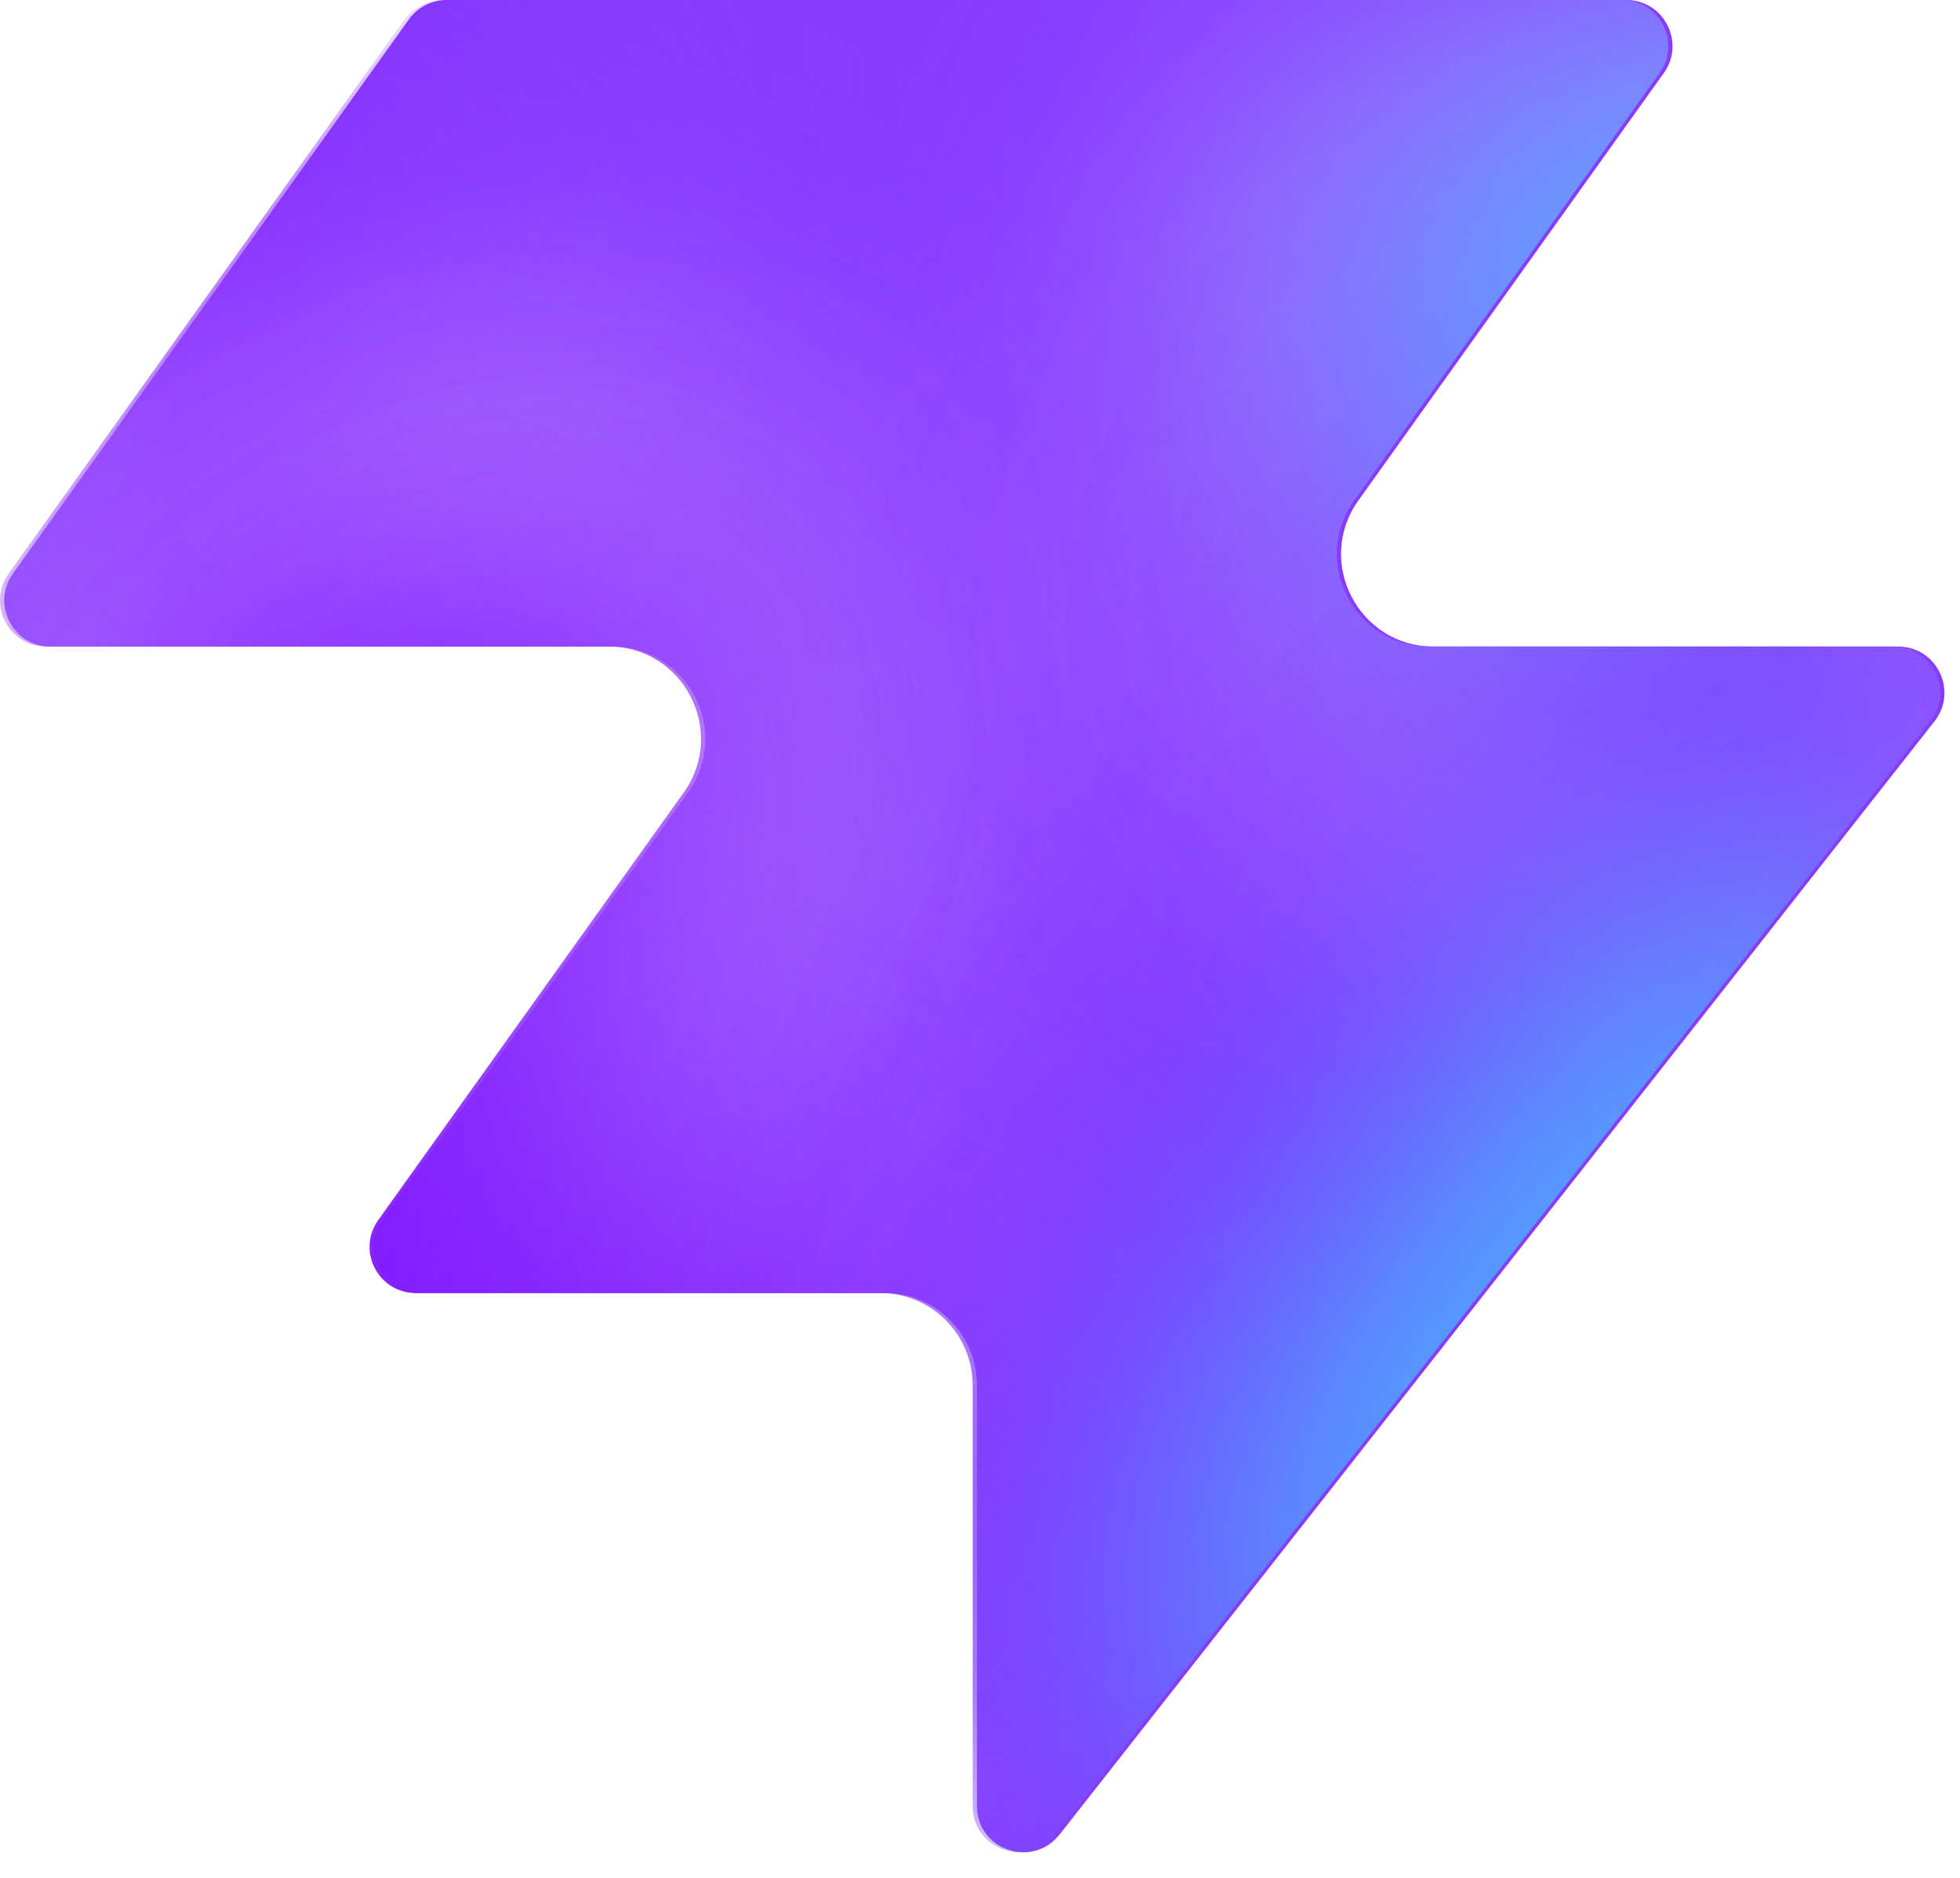
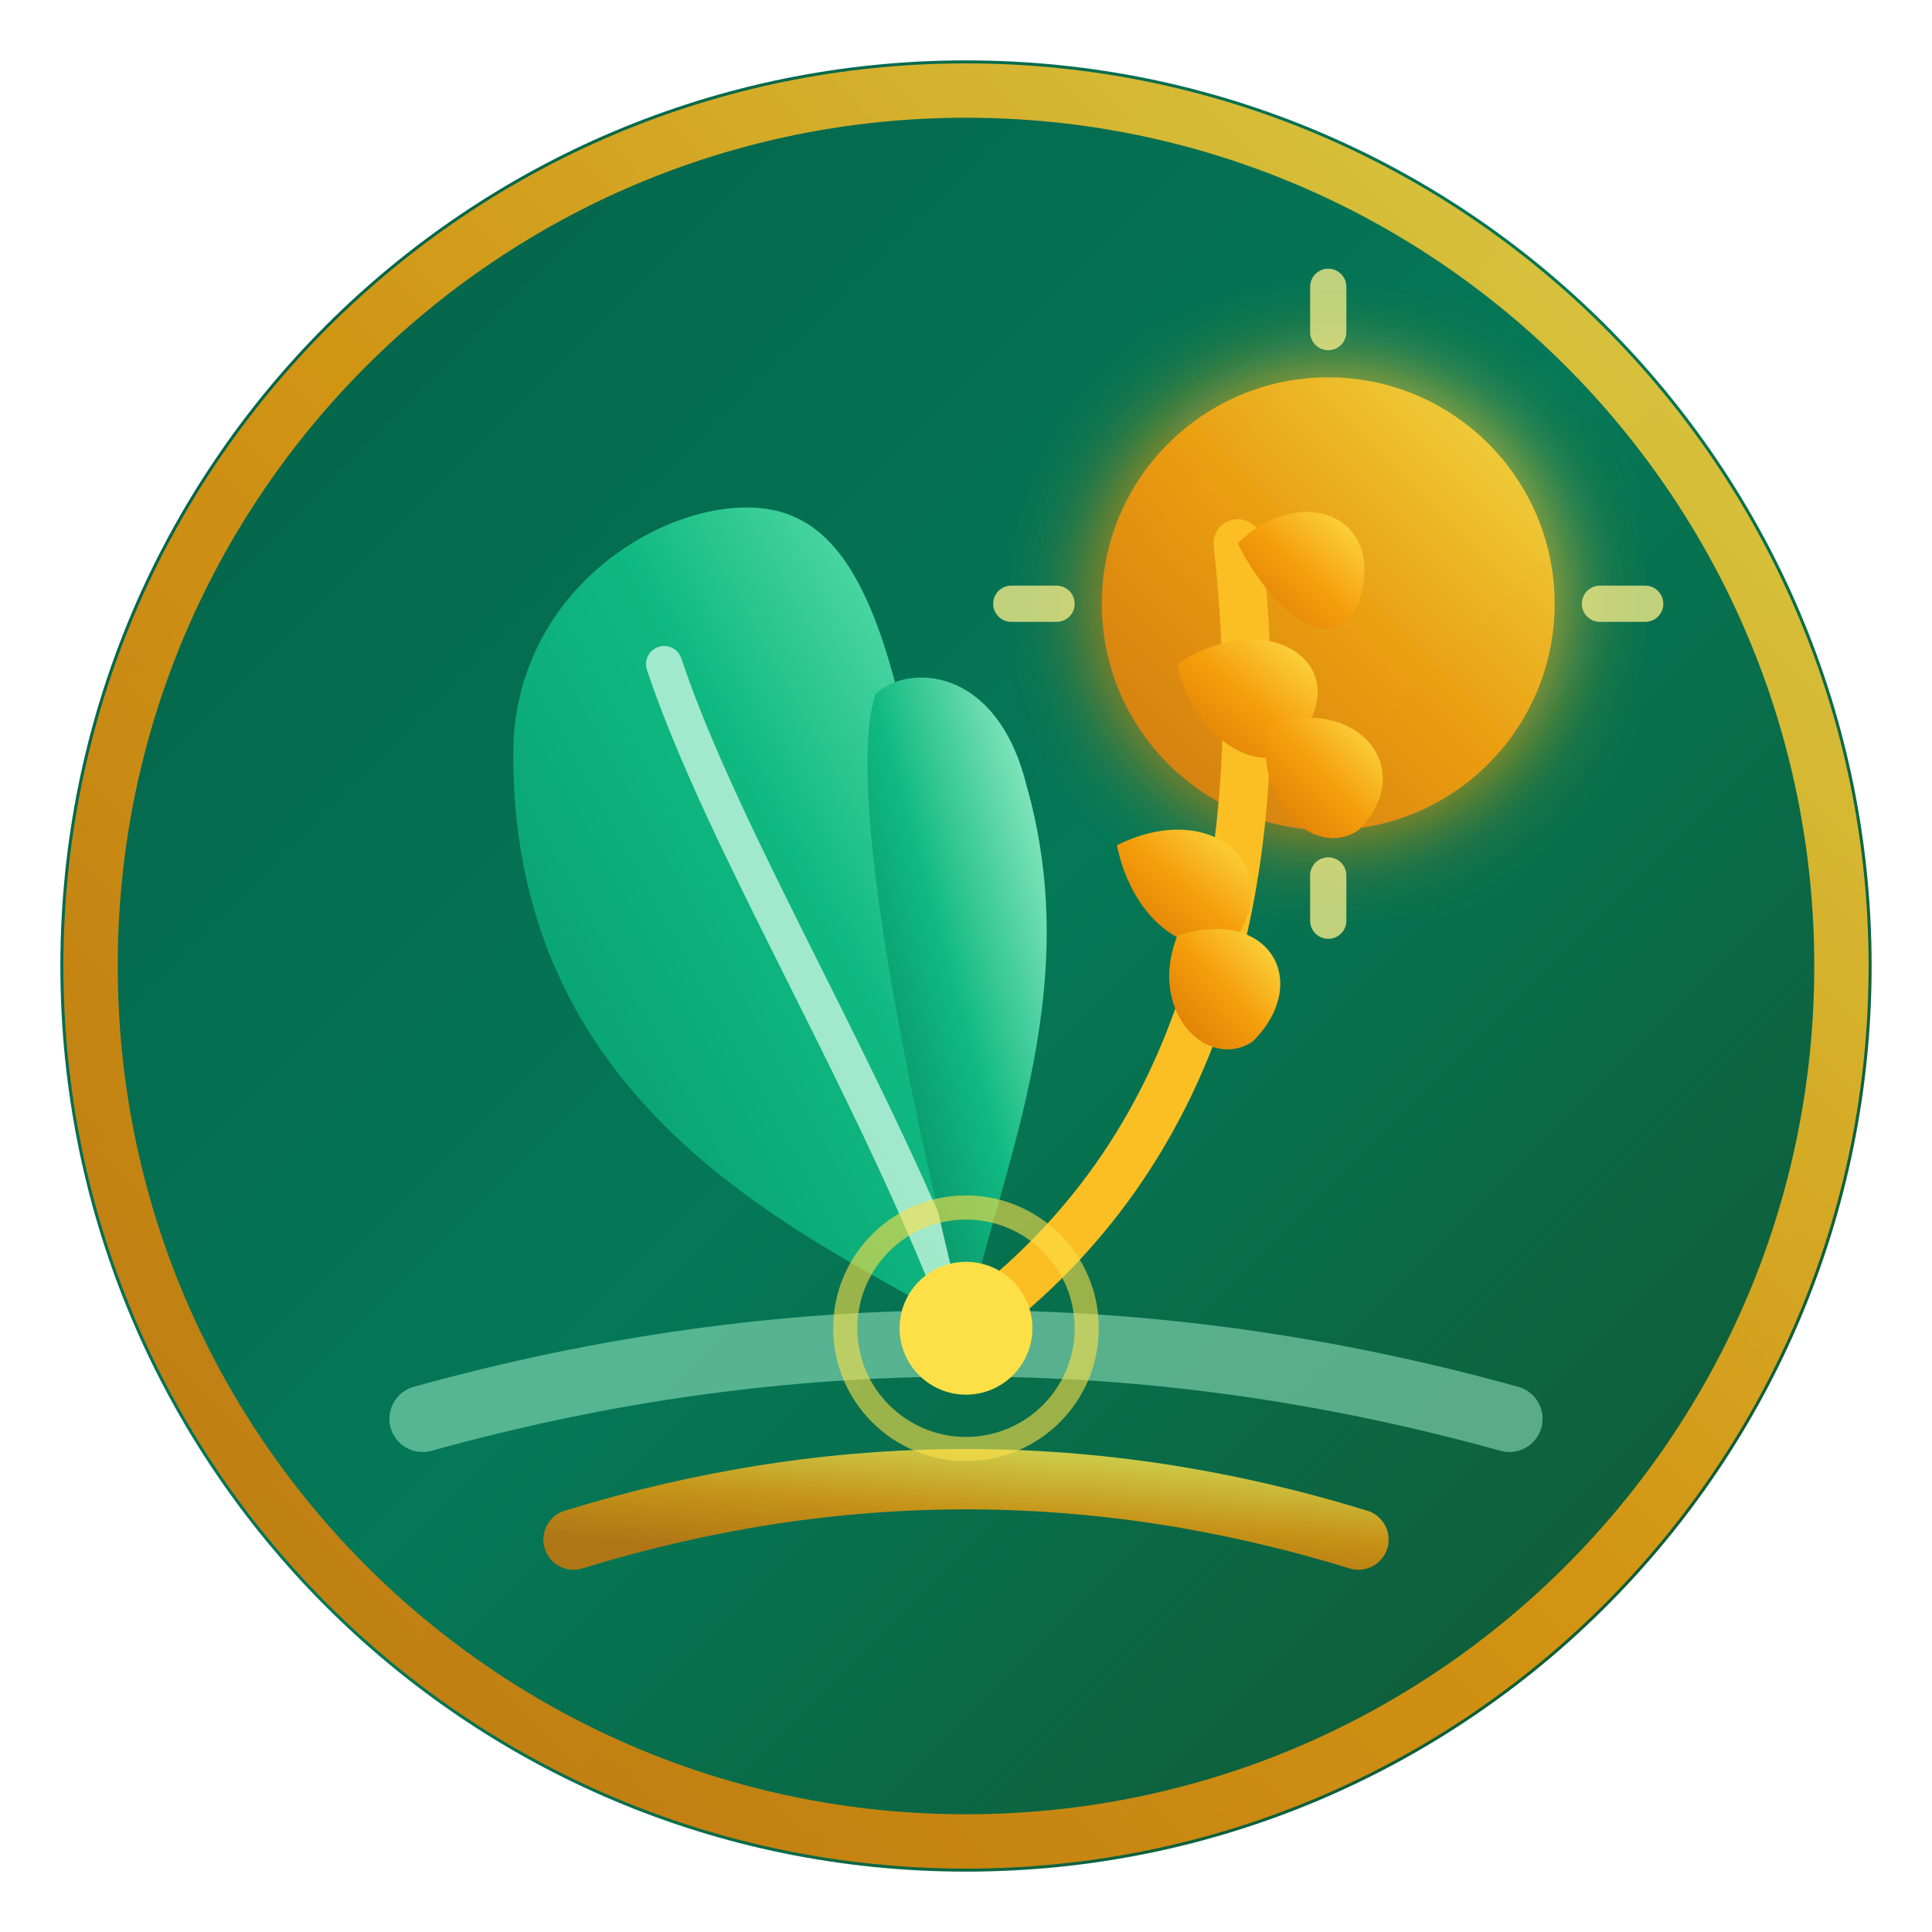
- <svg xmlns="http://www.w3.org/2000/svg" width="48" height="46" fill="none" viewBox="0 0 48 46">
-   <path fill="#863bff" d="M25.946 44.938c-.664.845-2.021.375-2.021-.698V33.937a2.26 2.26 0 0 0-2.262-2.262H10.287c-.92 0-1.456-1.04-.92-1.788l7.48-10.471c1.07-1.497 0-3.578-1.842-3.578H1.237c-.92 0-1.456-1.04-.92-1.788L10.013.474c.214-.297.556-.474.92-.474h28.894c.92 0 1.456 1.04.92 1.788l-7.48 10.471c-1.07 1.498 0 3.579 1.842 3.579h11.377c.943 0 1.473 1.088.89 1.83L25.947 44.94z" style="fill:#863bff;fill:color(display-p3 .525 .23 1);fill-opacity:1" />
-   <mask id="a" width="48" height="46" x="0" y="0" maskUnits="userSpaceOnUse" style="mask-type:alpha">
-     <path fill="#000" d="M25.842 44.938c-.664.844-2.021.375-2.021-.698V33.937a2.26 2.26 0 0 0-2.262-2.262H10.183c-.92 0-1.456-1.04-.92-1.788l7.48-10.471c1.07-1.498 0-3.579-1.842-3.579H1.133c-.92 0-1.456-1.04-.92-1.787L9.91.473c.214-.297.556-.474.92-.474h28.894c.92 0 1.456 1.04.92 1.788l-7.48 10.471c-1.07 1.498 0 3.578 1.842 3.578h11.377c.943 0 1.473 1.088.89 1.832L25.843 44.94z" style="fill:#000;fill-opacity:1" />
-   </mask>
-   <g mask="url(#a)">
-     <g filter="url(#b)">
-       <ellipse cx="5.508" cy="14.704" fill="#ede6ff" rx="5.508" ry="14.704" style="fill:#ede6ff;fill:color(display-p3 .927 .903 1);fill-opacity:1" transform="matrix(.00324 1 1 -.00324 -4.47 31.516)" />
-     </g>
-     <g filter="url(#c)">
-       <ellipse cx="10.399" cy="29.851" fill="#ede6ff" rx="10.399" ry="29.851" style="fill:#ede6ff;fill:color(display-p3 .927 .903 1);fill-opacity:1" transform="matrix(.00324 1 1 -.00324 -39.328 7.883)" />
-     </g>
-     <g filter="url(#d)">
-       <ellipse cx="5.508" cy="30.487" fill="#7e14ff" rx="5.508" ry="30.487" style="fill:#7e14ff;fill:color(display-p3 .492 .077 1);fill-opacity:1" transform="rotate(89.814 -25.913 -14.639)scale(1 -1)" />
-     </g>
-     <g filter="url(#e)">
-       <ellipse cx="5.508" cy="30.599" fill="#7e14ff" rx="5.508" ry="30.599" style="fill:#7e14ff;fill:color(display-p3 .492 .077 1);fill-opacity:1" transform="rotate(89.814 -32.644 -3.334)scale(1 -1)" />
-     </g>
-     <g filter="url(#f)">
-       <ellipse cx="5.508" cy="30.599" fill="#7e14ff" rx="5.508" ry="30.599" style="fill:#7e14ff;fill:color(display-p3 .492 .077 1);fill-opacity:1" transform="matrix(.00324 1 1 -.00324 -34.34 30.47)" />
-     </g>
-     <g filter="url(#g)">
-       <ellipse cx="14.072" cy="22.078" fill="#ede6ff" rx="14.072" ry="22.078" style="fill:#ede6ff;fill:color(display-p3 .927 .903 1);fill-opacity:1" transform="rotate(93.35 24.506 48.493)scale(-1 1)" />
-     </g>
-     <g filter="url(#h)">
-       <ellipse cx="3.47" cy="21.501" fill="#7e14ff" rx="3.47" ry="21.501" style="fill:#7e14ff;fill:color(display-p3 .492 .077 1);fill-opacity:1" transform="rotate(89.009 28.708 47.59)scale(-1 1)" />
-     </g>
-     <g filter="url(#i)">
-       <ellipse cx="3.47" cy="21.501" fill="#7e14ff" rx="3.47" ry="21.501" style="fill:#7e14ff;fill:color(display-p3 .492 .077 1);fill-opacity:1" transform="rotate(89.009 28.708 47.59)scale(-1 1)" />
-     </g>
-     <g filter="url(#j)">
-       <ellipse cx=".387" cy="8.972" fill="#7e14ff" rx="4.407" ry="29.108" style="fill:#7e14ff;fill:color(display-p3 .492 .077 1);fill-opacity:1" transform="rotate(39.51 .387 8.972)" />
-     </g>
-     <g filter="url(#k)">
-       <ellipse cx="47.523" cy="-6.092" fill="#7e14ff" rx="4.407" ry="29.108" style="fill:#7e14ff;fill:color(display-p3 .492 .077 1);fill-opacity:1" transform="rotate(37.892 47.523 -6.092)" />
-     </g>
-     <g filter="url(#l)">
-       <ellipse cx="41.412" cy="6.333" fill="#47bfff" rx="5.971" ry="9.665" style="fill:#47bfff;fill:color(display-p3 .28 .748 1);fill-opacity:1" transform="rotate(37.892 41.412 6.333)" />
-     </g>
-     <g filter="url(#m)">
-       <ellipse cx="-1.879" cy="38.332" fill="#7e14ff" rx="4.407" ry="29.108" style="fill:#7e14ff;fill:color(display-p3 .492 .077 1);fill-opacity:1" transform="rotate(37.892 -1.88 38.332)" />
-     </g>
-     <g filter="url(#n)">
-       <ellipse cx="-1.879" cy="38.332" fill="#7e14ff" rx="4.407" ry="29.108" style="fill:#7e14ff;fill:color(display-p3 .492 .077 1);fill-opacity:1" transform="rotate(37.892 -1.88 38.332)" />
-     </g>
-     <g filter="url(#o)">
-       <ellipse cx="35.651" cy="29.907" fill="#7e14ff" rx="4.407" ry="29.108" style="fill:#7e14ff;fill:color(display-p3 .492 .077 1);fill-opacity:1" transform="rotate(37.892 35.651 29.907)" />
-     </g>
-     <g filter="url(#p)">
-       <ellipse cx="38.418" cy="32.4" fill="#47bfff" rx="5.971" ry="15.297" style="fill:#47bfff;fill:color(display-p3 .28 .748 1);fill-opacity:1" transform="rotate(37.892 38.418 32.4)" />
-     </g>
-   </g>
+ <svg xmlns="http://www.w3.org/2000/svg" viewBox="0 0 64 64" width="64" height="64">
  <defs>
-     <filter id="b" width="60.045" height="41.654" x="-19.77" y="16.149" color-interpolation-filters="sRGB" filterUnits="userSpaceOnUse">
-       <feFlood flood-opacity="0" result="BackgroundImageFix" />
-       <feBlend in="SourceGraphic" in2="BackgroundImageFix" result="shape" />
-       <feGaussianBlur result="effect1_foregroundBlur_2002_17158" stdDeviation="7.659" />
-     </filter>
-     <filter id="c" width="90.34" height="51.437" x="-54.613" y="-7.533" color-interpolation-filters="sRGB" filterUnits="userSpaceOnUse">
-       <feFlood flood-opacity="0" result="BackgroundImageFix" />
-       <feBlend in="SourceGraphic" in2="BackgroundImageFix" result="shape" />
-       <feGaussianBlur result="effect1_foregroundBlur_2002_17158" stdDeviation="7.659" />
-     </filter>
-     <filter id="d" width="79.355" height="29.4" x="-49.64" y="2.03" color-interpolation-filters="sRGB" filterUnits="userSpaceOnUse">
-       <feFlood flood-opacity="0" result="BackgroundImageFix" />
-       <feBlend in="SourceGraphic" in2="BackgroundImageFix" result="shape" />
-       <feGaussianBlur result="effect1_foregroundBlur_2002_17158" stdDeviation="4.596" />
-     </filter>
-     <filter id="e" width="79.579" height="29.4" x="-45.045" y="20.029" color-interpolation-filters="sRGB" filterUnits="userSpaceOnUse">
-       <feFlood flood-opacity="0" result="BackgroundImageFix" />
-       <feBlend in="SourceGraphic" in2="BackgroundImageFix" result="shape" />
-       <feGaussianBlur result="effect1_foregroundBlur_2002_17158" stdDeviation="4.596" />
-     </filter>
-     <filter id="f" width="79.579" height="29.4" x="-43.513" y="21.178" color-interpolation-filters="sRGB" filterUnits="userSpaceOnUse">
-       <feFlood flood-opacity="0" result="BackgroundImageFix" />
-       <feBlend in="SourceGraphic" in2="BackgroundImageFix" result="shape" />
-       <feGaussianBlur result="effect1_foregroundBlur_2002_17158" stdDeviation="4.596" />
-     </filter>
-     <filter id="g" width="74.749" height="58.852" x="15.756" y="-17.901" color-interpolation-filters="sRGB" filterUnits="userSpaceOnUse">
-       <feFlood flood-opacity="0" result="BackgroundImageFix" />
-       <feBlend in="SourceGraphic" in2="BackgroundImageFix" result="shape" />
-       <feGaussianBlur result="effect1_foregroundBlur_2002_17158" stdDeviation="7.659" />
-     </filter>
-     <filter id="h" width="61.377" height="25.362" x="23.548" y="2.284" color-interpolation-filters="sRGB" filterUnits="userSpaceOnUse">
-       <feFlood flood-opacity="0" result="BackgroundImageFix" />
-       <feBlend in="SourceGraphic" in2="BackgroundImageFix" result="shape" />
-       <feGaussianBlur result="effect1_foregroundBlur_2002_17158" stdDeviation="4.596" />
-     </filter>
-     <filter id="i" width="61.377" height="25.362" x="23.548" y="2.284" color-interpolation-filters="sRGB" filterUnits="userSpaceOnUse">
-       <feFlood flood-opacity="0" result="BackgroundImageFix" />
-       <feBlend in="SourceGraphic" in2="BackgroundImageFix" result="shape" />
-       <feGaussianBlur result="effect1_foregroundBlur_2002_17158" stdDeviation="4.596" />
-     </filter>
-     <filter id="j" width="56.045" height="63.649" x="-27.636" y="-22.853" color-interpolation-filters="sRGB" filterUnits="userSpaceOnUse">
-       <feFlood flood-opacity="0" result="BackgroundImageFix" />
-       <feBlend in="SourceGraphic" in2="BackgroundImageFix" result="shape" />
-       <feGaussianBlur result="effect1_foregroundBlur_2002_17158" stdDeviation="4.596" />
-     </filter>
-     <filter id="k" width="54.814" height="64.646" x="20.116" y="-38.415" color-interpolation-filters="sRGB" filterUnits="userSpaceOnUse">
-       <feFlood flood-opacity="0" result="BackgroundImageFix" />
-       <feBlend in="SourceGraphic" in2="BackgroundImageFix" result="shape" />
-       <feGaussianBlur result="effect1_foregroundBlur_2002_17158" stdDeviation="4.596" />
-     </filter>
-     <filter id="l" width="33.541" height="35.313" x="24.641" y="-11.323" color-interpolation-filters="sRGB" filterUnits="userSpaceOnUse">
-       <feFlood flood-opacity="0" result="BackgroundImageFix" />
-       <feBlend in="SourceGraphic" in2="BackgroundImageFix" result="shape" />
-       <feGaussianBlur result="effect1_foregroundBlur_2002_17158" stdDeviation="4.596" />
-     </filter>
-     <filter id="m" width="54.814" height="64.646" x="-29.286" y="6.009" color-interpolation-filters="sRGB" filterUnits="userSpaceOnUse">
-       <feFlood flood-opacity="0" result="BackgroundImageFix" />
-       <feBlend in="SourceGraphic" in2="BackgroundImageFix" result="shape" />
-       <feGaussianBlur result="effect1_foregroundBlur_2002_17158" stdDeviation="4.596" />
-     </filter>
-     <filter id="n" width="54.814" height="64.646" x="-29.286" y="6.009" color-interpolation-filters="sRGB" filterUnits="userSpaceOnUse">
-       <feFlood flood-opacity="0" result="BackgroundImageFix" />
-       <feBlend in="SourceGraphic" in2="BackgroundImageFix" result="shape" />
-       <feGaussianBlur result="effect1_foregroundBlur_2002_17158" stdDeviation="4.596" />
-     </filter>
-     <filter id="o" width="54.814" height="64.646" x="8.244" y="-2.416" color-interpolation-filters="sRGB" filterUnits="userSpaceOnUse">
-       <feFlood flood-opacity="0" result="BackgroundImageFix" />
-       <feBlend in="SourceGraphic" in2="BackgroundImageFix" result="shape" />
-       <feGaussianBlur result="effect1_foregroundBlur_2002_17158" stdDeviation="4.596" />
-     </filter>
-     <filter id="p" width="39.409" height="43.623" x="18.713" y="10.588" color-interpolation-filters="sRGB" filterUnits="userSpaceOnUse">
-       <feFlood flood-opacity="0" result="BackgroundImageFix" />
-       <feBlend in="SourceGraphic" in2="BackgroundImageFix" result="shape" />
-       <feGaussianBlur result="effect1_foregroundBlur_2002_17158" stdDeviation="4.596" />
+     <linearGradient id="agriBg" x1="0%" y1="0%" x2="100%" y2="100%">
+       <stop offset="0%" stop-color="#065f46" />
+       <stop offset="50%" stop-color="#047857" />
+       <stop offset="100%" stop-color="#14532d" />
+     </linearGradient>
+     <linearGradient id="goldGrad" x1="0%" y1="100%" x2="100%" y2="0%">
+       <stop offset="0%" stop-color="#d97706" />
+       <stop offset="50%" stop-color="#f59e0b" />
+       <stop offset="100%" stop-color="#fde047" />
+     </linearGradient>
+     <linearGradient id="leafGradLeft" x1="0%" y1="100%" x2="100%" y2="0%">
+       <stop offset="0%" stop-color="#059669" />
+       <stop offset="60%" stop-color="#10b981" />
+       <stop offset="100%" stop-color="#6ee7b7" />
+     </linearGradient>
+     <linearGradient id="leafGradRight" x1="0%" y1="100%" x2="100%" y2="0%">
+       <stop offset="0%" stop-color="#047857" />
+       <stop offset="50%" stop-color="#10b981" />
+       <stop offset="100%" stop-color="#a7f3d0" />
+     </linearGradient>
+     <filter id="softGlow" x="-20%" y="-20%" width="140%" height="140%">
+       <feGaussianBlur stdDeviation="1.5" result="blur" />
+       <feComposite in="SourceGraphic" in2="blur" operator="over" />
    </filter>
  </defs>
+   <circle cx="32" cy="32" r="30" fill="url(#agriBg)" />
+   <circle cx="32" cy="32" r="29" fill="none" stroke="url(#goldGrad)" stroke-width="1.8" opacity="0.85" />
+   <circle cx="44" cy="20" r="7.5" fill="url(#goldGrad)" filter="url(#softGlow)" opacity="0.95" />
+   <path d="M44 9.5 V11 M44 29 V30.5 M33.5 20 H35 M53 20 H54.5" stroke="#fef08a" stroke-width="1.2" stroke-linecap="round" opacity="0.75" />
+   <path d="M14 47 Q32 42 50 47" fill="none" stroke="#a7f3d0" stroke-width="2.2" stroke-linecap="round" opacity="0.5" />
+   <path d="M19 51 Q32 47 45 51" fill="none" stroke="url(#goldGrad)" stroke-width="2" stroke-linecap="round" opacity="0.8" />
+   <path d="M32 44 Q43 36 41 18" fill="none" stroke="#fbbf24" stroke-width="1.6" stroke-linecap="round" />
+   <path d="M41 18 C43 16 46 17 45 20 C44 22 42 20 41 18 Z" fill="url(#goldGrad)" />
+   <path d="M39 22 C42 20 45 22 43 24.5 C42 26 39.5 24.5 39 22 Z" fill="url(#goldGrad)" />
+   <path d="M42 24 C45 23 47 25.5 45 27.5 C43.5 28.5 41.5 26.5 42 24 Z" fill="url(#goldGrad)" />
+   <path d="M37 28 C40 26.5 42.5 28.5 41 31 C39.5 32 37.5 30.5 37 28 Z" fill="url(#goldGrad)" />
+   <path d="M39 31 C42 30 43.5 32.5 41.5 34.5 C40 35.5 38 33.5 39 31 Z" fill="url(#goldGrad)" />
+   <path d="M32 44 C27 41 17 37 17 25 C17 19 23 16 26 17 C29 18 31 23 32 44 Z" fill="url(#leafGradLeft)" />
+   <path d="M32 44 C29 36 24 28 22 22" fill="none" stroke="#d1fae5" stroke-width="1.2" stroke-linecap="round" opacity="0.75" />
+   <path d="M32 44 C33 39 36 33 34 26 C33 22 30 22 29 23 C28 26 30 36 32 44 Z" fill="url(#leafGradRight)" />
+   <circle cx="32" cy="44" r="2.2" fill="#fde047" />
+   <circle cx="32" cy="44" r="4" fill="none" stroke="#fde047" stroke-width="0.8" opacity="0.6" />
</svg>
